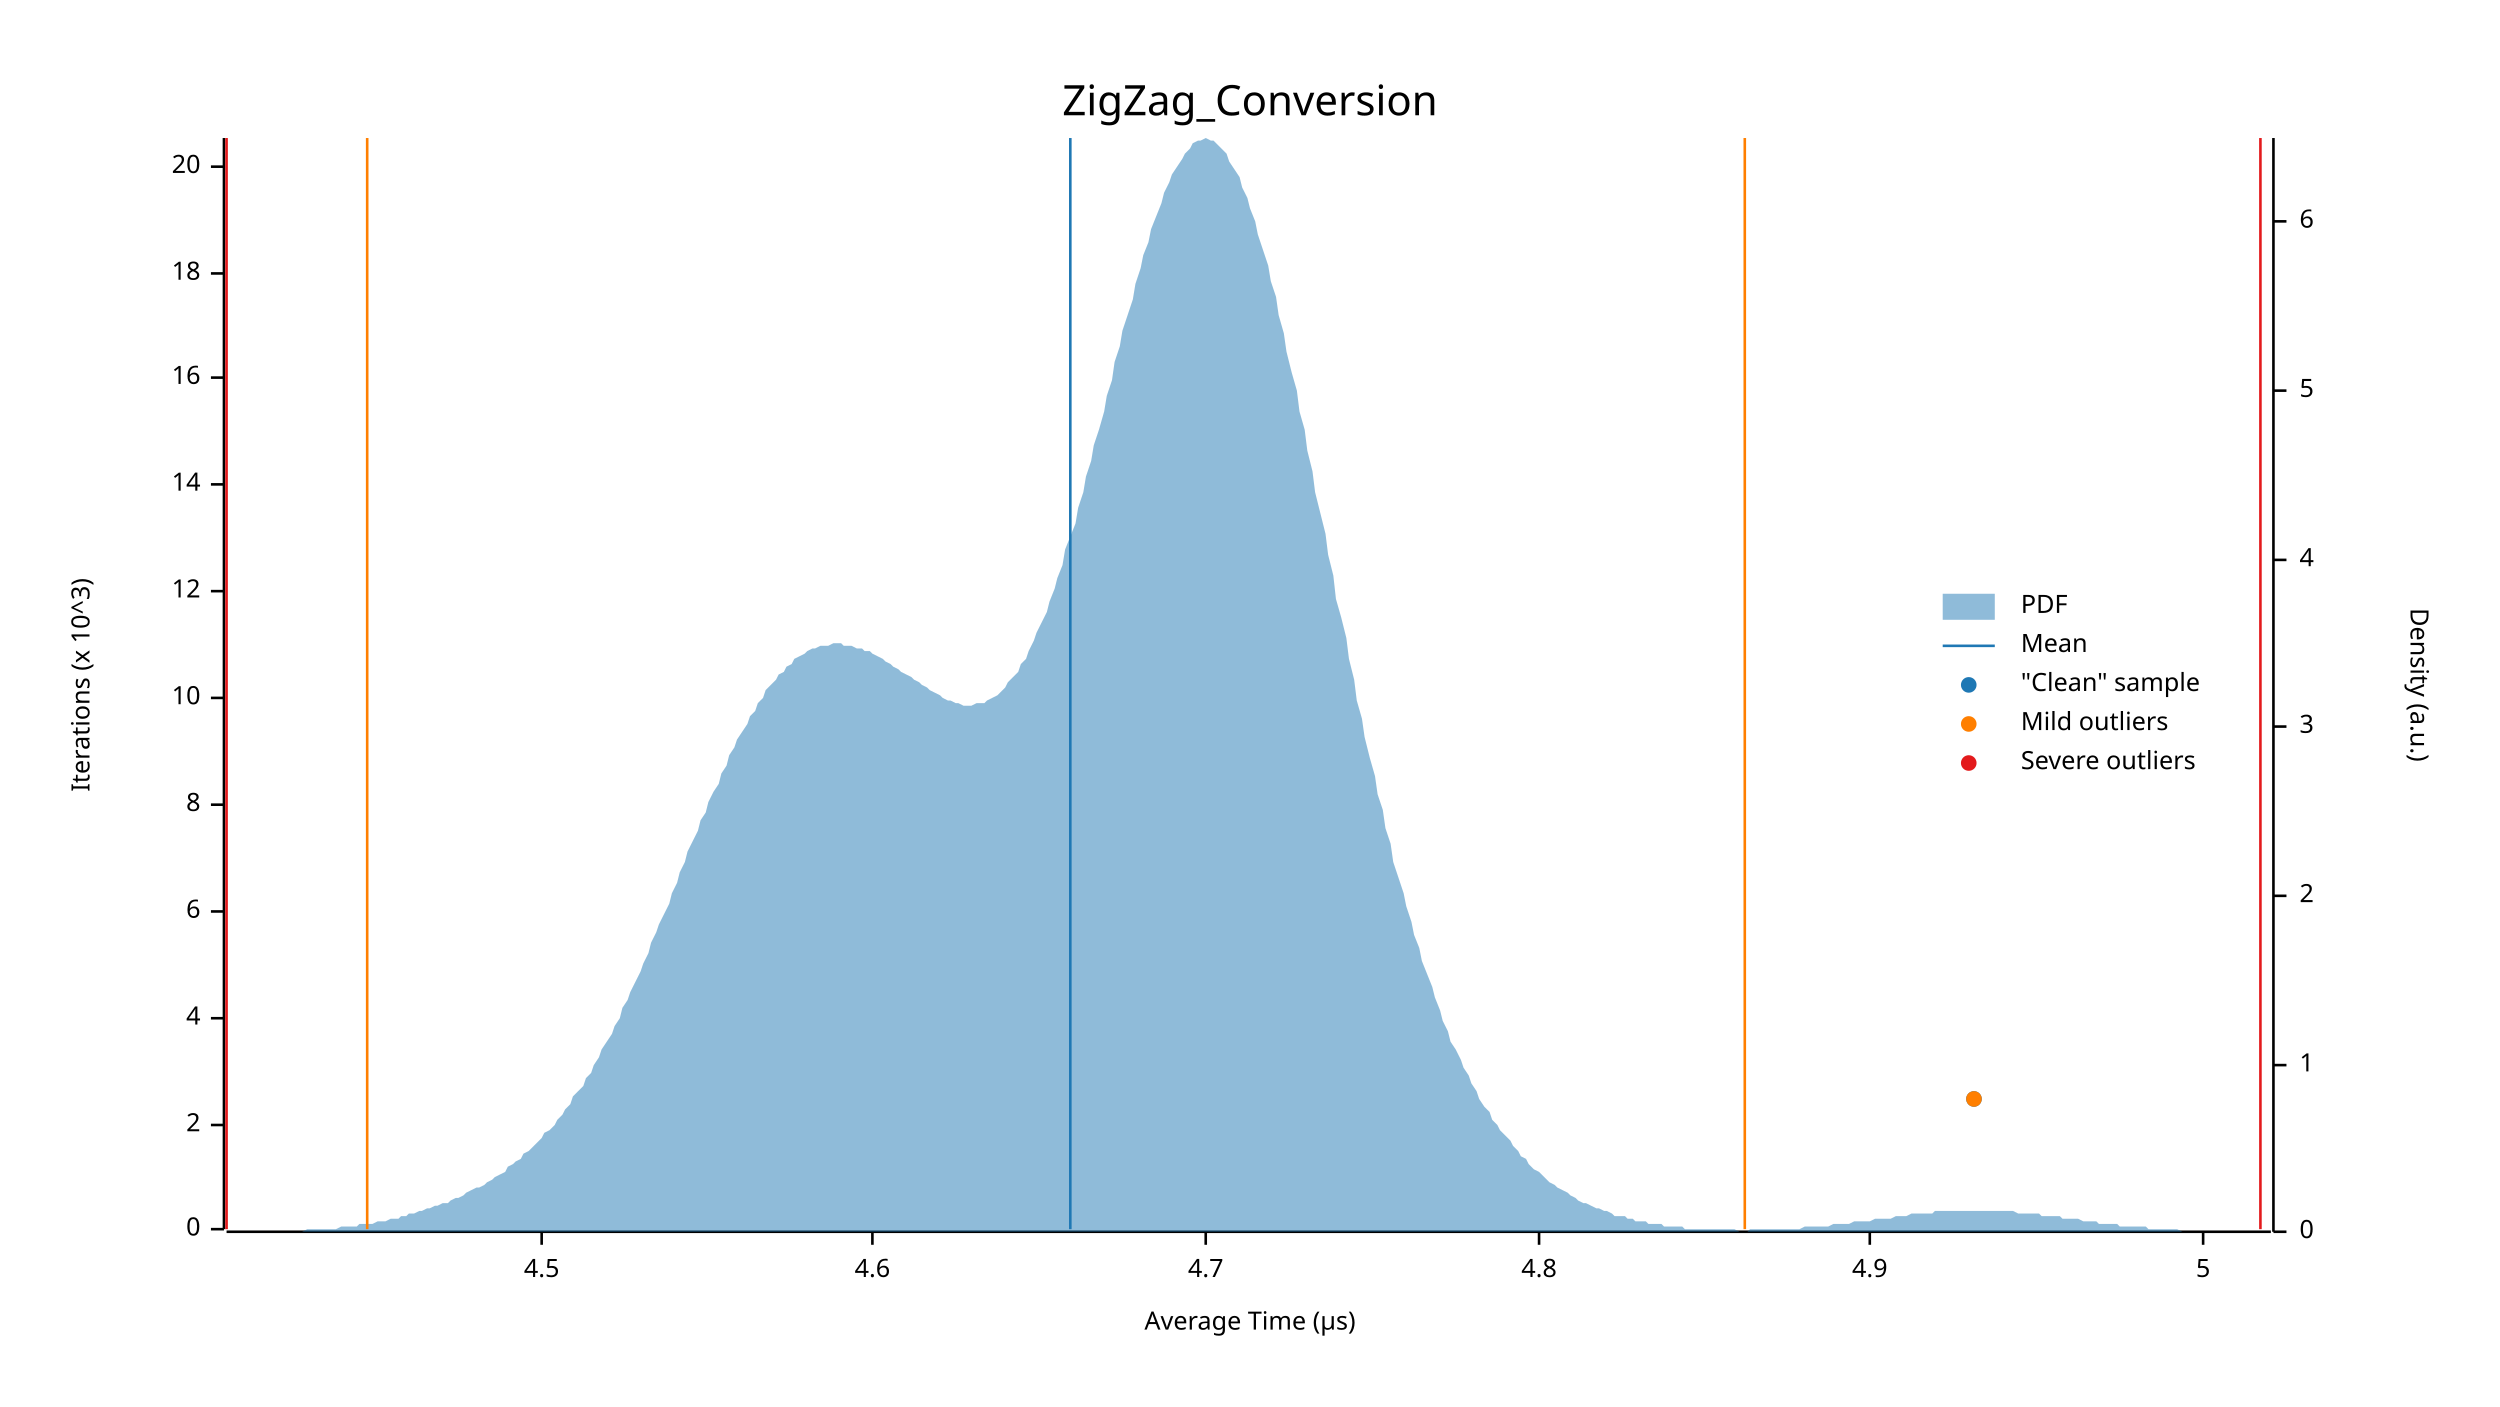
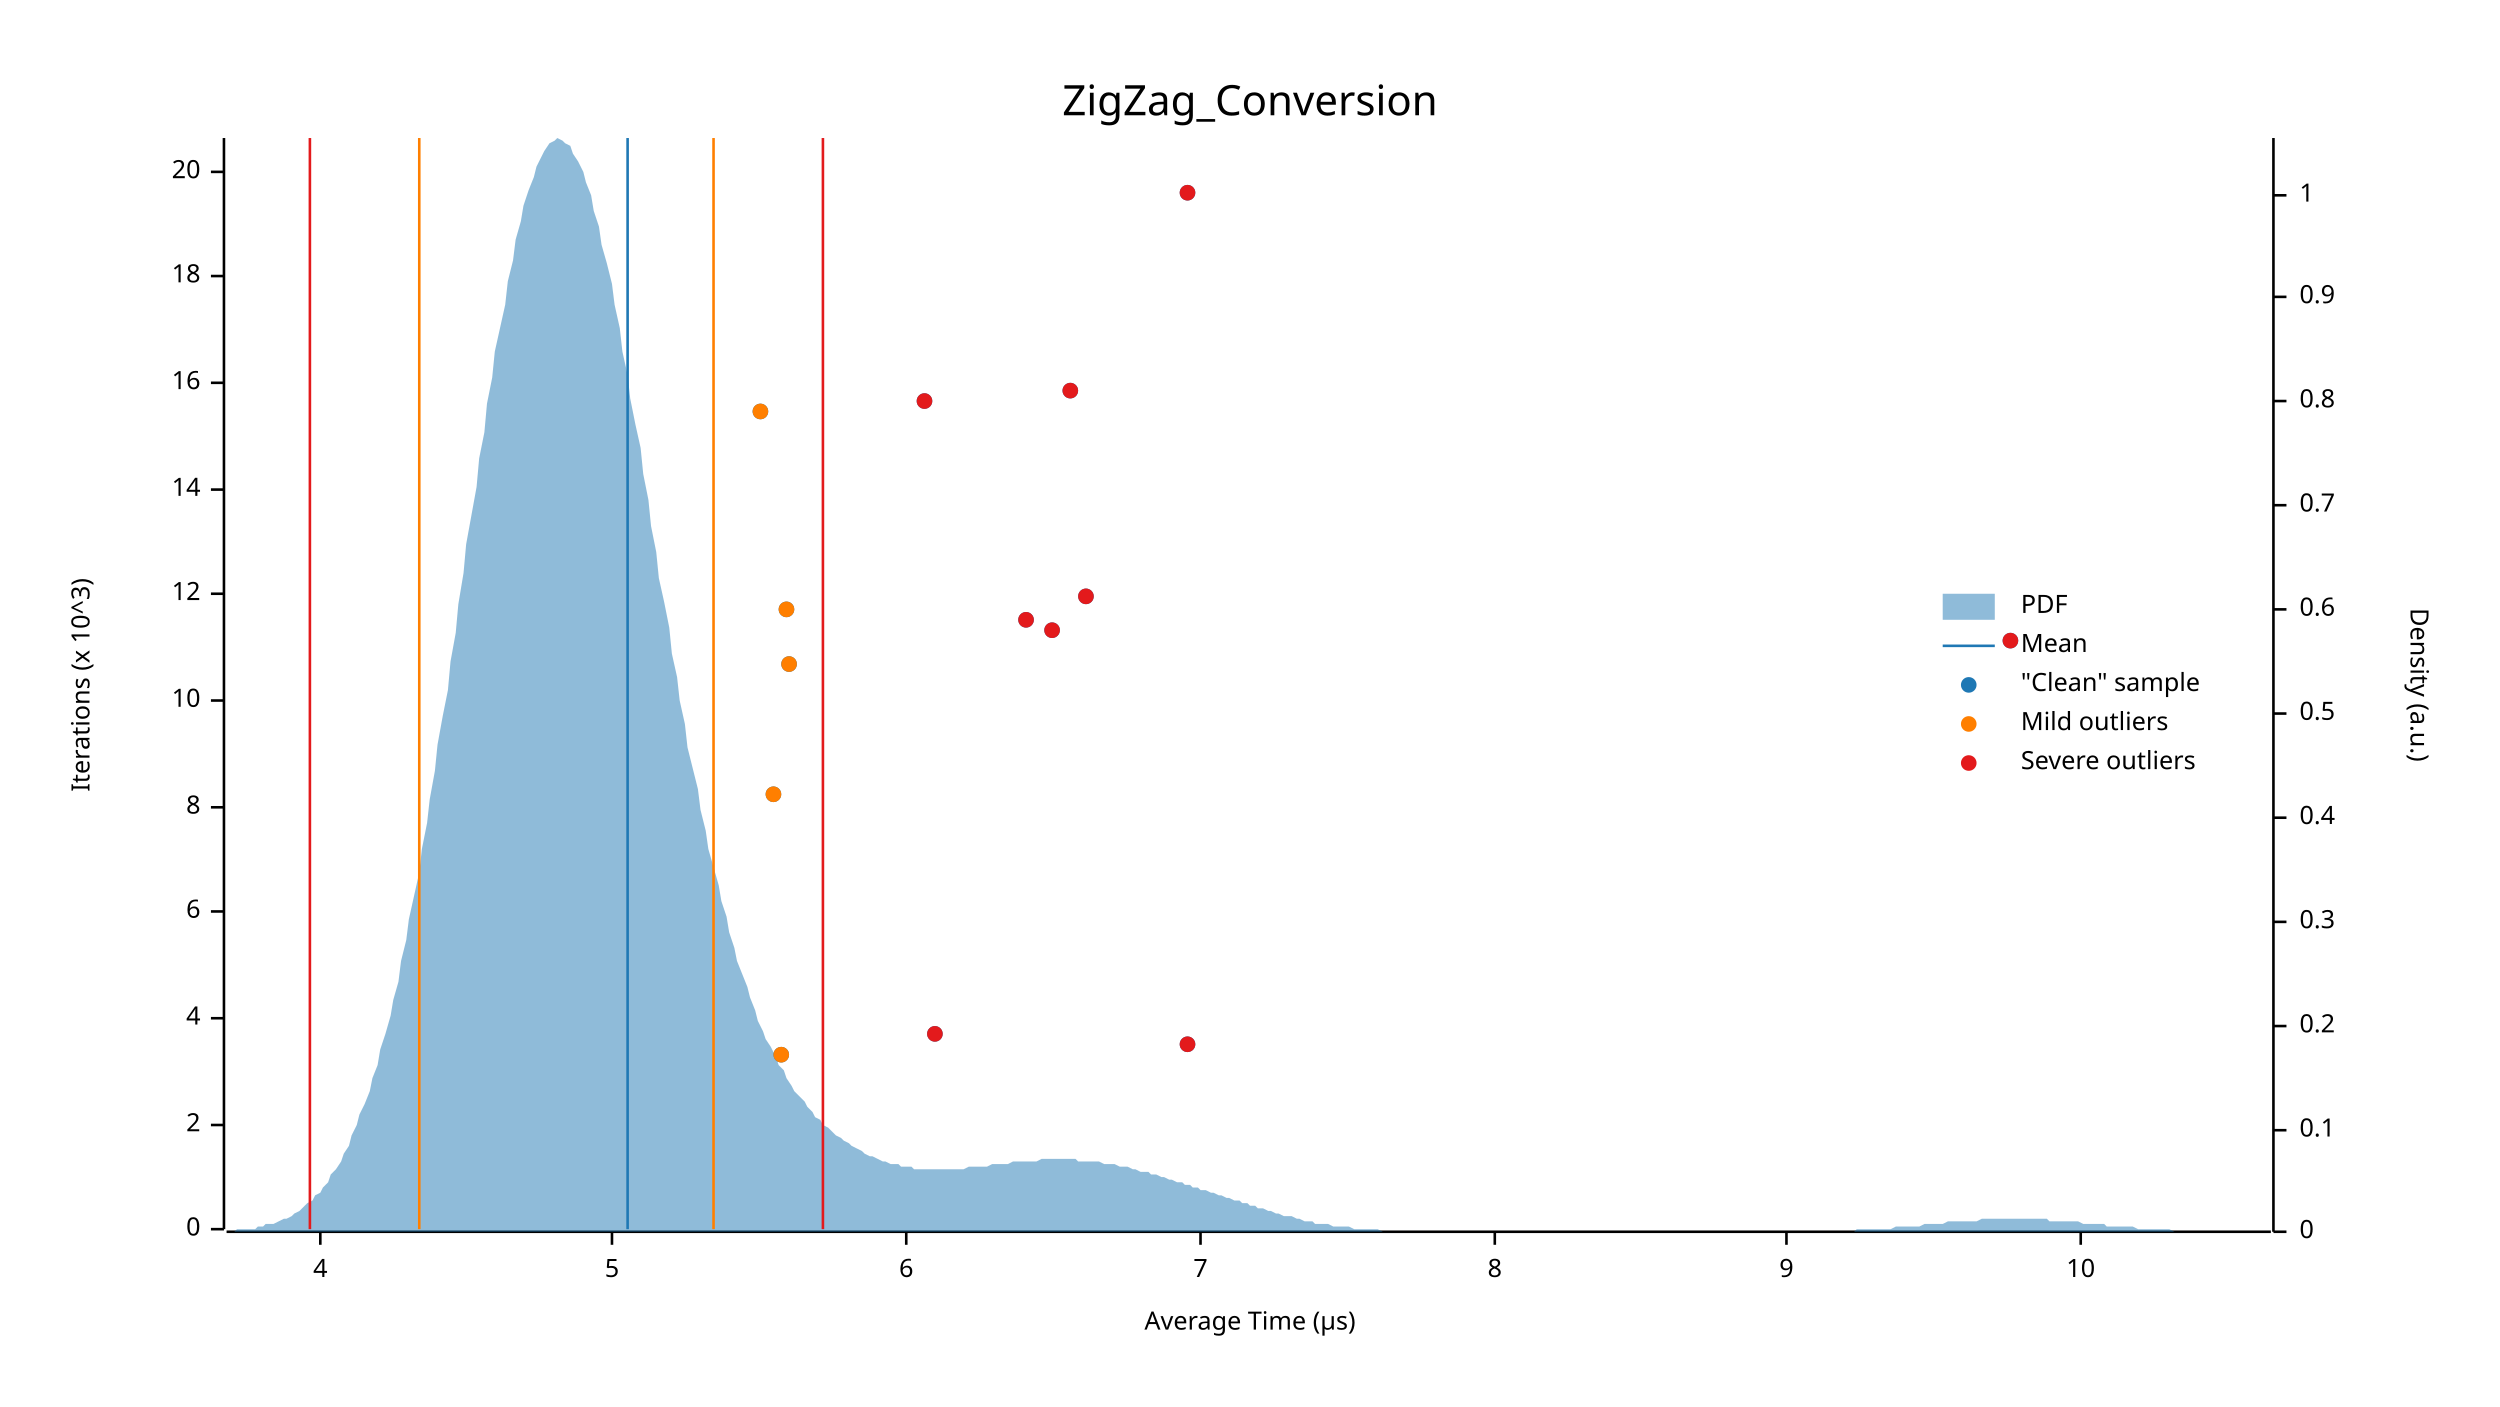
<svg xmlns="http://www.w3.org/2000/svg" width="960" height="540" viewBox="0 0 960 540">
  <text x="480" y="32" dy="0.76em" text-anchor="middle" font-family="sans-serif" font-size="16.129" opacity="1" fill="#000000">
ZigZag_Conversion
</text>
  <text x="27" y="263" dy="0.76em" text-anchor="middle" font-family="sans-serif" font-size="9.677" opacity="1" fill="#000000" transform="rotate(270, 27, 263)">
Iterations (x 10^3)
</text>
  <text x="480" y="513" dy="-0.5ex" text-anchor="middle" font-family="sans-serif" font-size="9.677" opacity="1" fill="#000000">
Average Time (µs)
</text>
  <polyline fill="none" opacity="1" stroke="#000000" stroke-width="1" points="86,53 86,472 " />
  <text x="77" y="472" dy="0.5ex" text-anchor="end" font-family="sans-serif" font-size="9.677" opacity="1" fill="#000000">
0
</text>
  <polyline fill="none" opacity="1" stroke="#000000" stroke-width="1" points="81,472 86,472 " />
  <text x="77" y="432" dy="0.5ex" text-anchor="end" font-family="sans-serif" font-size="9.677" opacity="1" fill="#000000">
2
</text>
  <polyline fill="none" opacity="1" stroke="#000000" stroke-width="1" points="81,432 86,432 " />
  <text x="77" y="391" dy="0.5ex" text-anchor="end" font-family="sans-serif" font-size="9.677" opacity="1" fill="#000000">
4
</text>
  <polyline fill="none" opacity="1" stroke="#000000" stroke-width="1" points="81,391 86,391 " />
  <text x="77" y="350" dy="0.5ex" text-anchor="end" font-family="sans-serif" font-size="9.677" opacity="1" fill="#000000">
6
</text>
  <polyline fill="none" opacity="1" stroke="#000000" stroke-width="1" points="81,350 86,350 " />
-   <text x="77" y="309" dy="0.5ex" text-anchor="end" font-family="sans-serif" font-size="9.677" opacity="1" fill="#000000">
+   <text x="77" y="310" dy="0.5ex" text-anchor="end" font-family="sans-serif" font-size="9.677" opacity="1" fill="#000000">
8
</text>
-   <polyline fill="none" opacity="1" stroke="#000000" stroke-width="1" points="81,309 86,309 " />
-   <text x="77" y="268" dy="0.5ex" text-anchor="end" font-family="sans-serif" font-size="9.677" opacity="1" fill="#000000">
+   <polyline fill="none" opacity="1" stroke="#000000" stroke-width="1" points="81,310 86,310 " />
+   <text x="77" y="269" dy="0.5ex" text-anchor="end" font-family="sans-serif" font-size="9.677" opacity="1" fill="#000000">
10
</text>
-   <polyline fill="none" opacity="1" stroke="#000000" stroke-width="1" points="81,268 86,268 " />
-   <text x="77" y="227" dy="0.5ex" text-anchor="end" font-family="sans-serif" font-size="9.677" opacity="1" fill="#000000">
+   <polyline fill="none" opacity="1" stroke="#000000" stroke-width="1" points="81,269 86,269 " />
+   <text x="77" y="228" dy="0.5ex" text-anchor="end" font-family="sans-serif" font-size="9.677" opacity="1" fill="#000000">
12
</text>
-   <polyline fill="none" opacity="1" stroke="#000000" stroke-width="1" points="81,227 86,227 " />
-   <text x="77" y="186" dy="0.5ex" text-anchor="end" font-family="sans-serif" font-size="9.677" opacity="1" fill="#000000">
+   <polyline fill="none" opacity="1" stroke="#000000" stroke-width="1" points="81,228 86,228 " />
+   <text x="77" y="188" dy="0.5ex" text-anchor="end" font-family="sans-serif" font-size="9.677" opacity="1" fill="#000000">
14
</text>
-   <polyline fill="none" opacity="1" stroke="#000000" stroke-width="1" points="81,186 86,186 " />
-   <text x="77" y="145" dy="0.5ex" text-anchor="end" font-family="sans-serif" font-size="9.677" opacity="1" fill="#000000">
+   <polyline fill="none" opacity="1" stroke="#000000" stroke-width="1" points="81,188 86,188 " />
+   <text x="77" y="147" dy="0.5ex" text-anchor="end" font-family="sans-serif" font-size="9.677" opacity="1" fill="#000000">
16
</text>
-   <polyline fill="none" opacity="1" stroke="#000000" stroke-width="1" points="81,145 86,145 " />
-   <text x="77" y="105" dy="0.5ex" text-anchor="end" font-family="sans-serif" font-size="9.677" opacity="1" fill="#000000">
+   <polyline fill="none" opacity="1" stroke="#000000" stroke-width="1" points="81,147 86,147 " />
+   <text x="77" y="106" dy="0.5ex" text-anchor="end" font-family="sans-serif" font-size="9.677" opacity="1" fill="#000000">
18
</text>
-   <polyline fill="none" opacity="1" stroke="#000000" stroke-width="1" points="81,105 86,105 " />
-   <text x="77" y="64" dy="0.5ex" text-anchor="end" font-family="sans-serif" font-size="9.677" opacity="1" fill="#000000">
+   <polyline fill="none" opacity="1" stroke="#000000" stroke-width="1" points="81,106 86,106 " />
+   <text x="77" y="66" dy="0.5ex" text-anchor="end" font-family="sans-serif" font-size="9.677" opacity="1" fill="#000000">
20
</text>
-   <polyline fill="none" opacity="1" stroke="#000000" stroke-width="1" points="81,64 86,64 " />
+   <polyline fill="none" opacity="1" stroke="#000000" stroke-width="1" points="81,66 86,66 " />
  <polyline fill="none" opacity="1" stroke="#000000" stroke-width="1" points="87,473 872,473 " />
-   <text x="208" y="483" dy="0.76em" text-anchor="middle" font-family="sans-serif" font-size="9.677" opacity="1" fill="#000000">
- 4.5
+   <text x="123" y="483" dy="0.76em" text-anchor="middle" font-family="sans-serif" font-size="9.677" opacity="1" fill="#000000">
+ 4
</text>
-   <polyline fill="none" opacity="1" stroke="#000000" stroke-width="1" points="208,473 208,478 " />
-   <text x="335" y="483" dy="0.76em" text-anchor="middle" font-family="sans-serif" font-size="9.677" opacity="1" fill="#000000">
- 4.6
- </text>
-   <polyline fill="none" opacity="1" stroke="#000000" stroke-width="1" points="335,473 335,478 " />
-   <text x="463" y="483" dy="0.76em" text-anchor="middle" font-family="sans-serif" font-size="9.677" opacity="1" fill="#000000">
- 4.7
- </text>
-   <polyline fill="none" opacity="1" stroke="#000000" stroke-width="1" points="463,473 463,478 " />
-   <text x="591" y="483" dy="0.76em" text-anchor="middle" font-family="sans-serif" font-size="9.677" opacity="1" fill="#000000">
- 4.8
- </text>
-   <polyline fill="none" opacity="1" stroke="#000000" stroke-width="1" points="591,473 591,478 " />
-   <text x="718" y="483" dy="0.76em" text-anchor="middle" font-family="sans-serif" font-size="9.677" opacity="1" fill="#000000">
- 4.9
- </text>
-   <polyline fill="none" opacity="1" stroke="#000000" stroke-width="1" points="718,473 718,478 " />
-   <text x="846" y="483" dy="0.76em" text-anchor="middle" font-family="sans-serif" font-size="9.677" opacity="1" fill="#000000">
+   <polyline fill="none" opacity="1" stroke="#000000" stroke-width="1" points="123,473 123,478 " />
+   <text x="235" y="483" dy="0.76em" text-anchor="middle" font-family="sans-serif" font-size="9.677" opacity="1" fill="#000000">
5
</text>
-   <polyline fill="none" opacity="1" stroke="#000000" stroke-width="1" points="846,473 846,478 " />
+   <polyline fill="none" opacity="1" stroke="#000000" stroke-width="1" points="235,473 235,478 " />
+   <text x="348" y="483" dy="0.76em" text-anchor="middle" font-family="sans-serif" font-size="9.677" opacity="1" fill="#000000">
+ 6
+ </text>
+   <polyline fill="none" opacity="1" stroke="#000000" stroke-width="1" points="348,473 348,478 " />
+   <text x="461" y="483" dy="0.76em" text-anchor="middle" font-family="sans-serif" font-size="9.677" opacity="1" fill="#000000">
+ 7
+ </text>
+   <polyline fill="none" opacity="1" stroke="#000000" stroke-width="1" points="461,473 461,478 " />
+   <text x="574" y="483" dy="0.76em" text-anchor="middle" font-family="sans-serif" font-size="9.677" opacity="1" fill="#000000">
+ 8
+ </text>
+   <polyline fill="none" opacity="1" stroke="#000000" stroke-width="1" points="574,473 574,478 " />
+   <text x="686" y="483" dy="0.76em" text-anchor="middle" font-family="sans-serif" font-size="9.677" opacity="1" fill="#000000">
+ 9
+ </text>
+   <polyline fill="none" opacity="1" stroke="#000000" stroke-width="1" points="686,473 686,478 " />
+   <text x="799" y="483" dy="0.76em" text-anchor="middle" font-family="sans-serif" font-size="9.677" opacity="1" fill="#000000">
+ 10
+ </text>
+   <polyline fill="none" opacity="1" stroke="#000000" stroke-width="1" points="799,473 799,478 " />
  <text x="933" y="263" dy="0.76em" text-anchor="middle" font-family="sans-serif" font-size="9.677" opacity="1" fill="#000000" transform="rotate(90, 933, 263)">
Density (a.u.)
</text>
  <polyline fill="none" opacity="1" stroke="#000000" stroke-width="1" points="873,53 873,473 " />
  <text x="883" y="473" dy="0.5ex" text-anchor="start" font-family="sans-serif" font-size="9.677" opacity="1" fill="#000000">
0
</text>
  <polyline fill="none" opacity="1" stroke="#000000" stroke-width="1" points="873,473 878,473 " />
-   <text x="883" y="409" dy="0.5ex" text-anchor="start" font-family="sans-serif" font-size="9.677" opacity="1" fill="#000000">
+   <text x="883" y="434" dy="0.5ex" text-anchor="start" font-family="sans-serif" font-size="9.677" opacity="1" fill="#000000">
+ 0.1
+ </text>
+   <polyline fill="none" opacity="1" stroke="#000000" stroke-width="1" points="873,434 878,434 " />
+   <text x="883" y="394" dy="0.5ex" text-anchor="start" font-family="sans-serif" font-size="9.677" opacity="1" fill="#000000">
+ 0.2
+ </text>
+   <polyline fill="none" opacity="1" stroke="#000000" stroke-width="1" points="873,394 878,394 " />
+   <text x="883" y="354" dy="0.5ex" text-anchor="start" font-family="sans-serif" font-size="9.677" opacity="1" fill="#000000">
+ 0.3
+ </text>
+   <polyline fill="none" opacity="1" stroke="#000000" stroke-width="1" points="873,354 878,354 " />
+   <text x="883" y="314" dy="0.5ex" text-anchor="start" font-family="sans-serif" font-size="9.677" opacity="1" fill="#000000">
+ 0.4
+ </text>
+   <polyline fill="none" opacity="1" stroke="#000000" stroke-width="1" points="873,314 878,314 " />
+   <text x="883" y="274" dy="0.5ex" text-anchor="start" font-family="sans-serif" font-size="9.677" opacity="1" fill="#000000">
+ 0.5
+ </text>
+   <polyline fill="none" opacity="1" stroke="#000000" stroke-width="1" points="873,274 878,274 " />
+   <text x="883" y="234" dy="0.5ex" text-anchor="start" font-family="sans-serif" font-size="9.677" opacity="1" fill="#000000">
+ 0.6
+ </text>
+   <polyline fill="none" opacity="1" stroke="#000000" stroke-width="1" points="873,234 878,234 " />
+   <text x="883" y="194" dy="0.5ex" text-anchor="start" font-family="sans-serif" font-size="9.677" opacity="1" fill="#000000">
+ 0.7
+ </text>
+   <polyline fill="none" opacity="1" stroke="#000000" stroke-width="1" points="873,194 878,194 " />
+   <text x="883" y="154" dy="0.5ex" text-anchor="start" font-family="sans-serif" font-size="9.677" opacity="1" fill="#000000">
+ 0.8
+ </text>
+   <polyline fill="none" opacity="1" stroke="#000000" stroke-width="1" points="873,154 878,154 " />
+   <text x="883" y="114" dy="0.5ex" text-anchor="start" font-family="sans-serif" font-size="9.677" opacity="1" fill="#000000">
+ 0.9
+ </text>
+   <polyline fill="none" opacity="1" stroke="#000000" stroke-width="1" points="873,114 878,114 " />
+   <text x="883" y="75" dy="0.5ex" text-anchor="start" font-family="sans-serif" font-size="9.677" opacity="1" fill="#000000">
1
</text>
-   <polyline fill="none" opacity="1" stroke="#000000" stroke-width="1" points="873,409 878,409 " />
-   <text x="883" y="344" dy="0.5ex" text-anchor="start" font-family="sans-serif" font-size="9.677" opacity="1" fill="#000000">
- 2
- </text>
-   <polyline fill="none" opacity="1" stroke="#000000" stroke-width="1" points="873,344 878,344 " />
-   <text x="883" y="279" dy="0.5ex" text-anchor="start" font-family="sans-serif" font-size="9.677" opacity="1" fill="#000000">
- 3
- </text>
-   <polyline fill="none" opacity="1" stroke="#000000" stroke-width="1" points="873,279 878,279 " />
-   <text x="883" y="215" dy="0.5ex" text-anchor="start" font-family="sans-serif" font-size="9.677" opacity="1" fill="#000000">
- 4
- </text>
-   <polyline fill="none" opacity="1" stroke="#000000" stroke-width="1" points="873,215 878,215 " />
-   <text x="883" y="150" dy="0.5ex" text-anchor="start" font-family="sans-serif" font-size="9.677" opacity="1" fill="#000000">
- 5
- </text>
-   <polyline fill="none" opacity="1" stroke="#000000" stroke-width="1" points="873,150 878,150 " />
-   <text x="883" y="85" dy="0.5ex" text-anchor="start" font-family="sans-serif" font-size="9.677" opacity="1" fill="#000000">
- 6
- </text>
-   <polyline fill="none" opacity="1" stroke="#000000" stroke-width="1" points="873,85 878,85 " />
-   <polygon opacity="0.5" fill="#1F78B4" points="87,473 88,473 90,473 91,473 93,473 94,473 96,473 98,473 99,473 101,473 102,473 104,473 105,473 107,473 109,473 110,473 112,473 113,473 115,473 116,473 118,472 120,472 121,472 123,472 124,472 126,472 127,472 129,472 131,471 132,471 134,471 135,471 137,471 138,470 140,470 142,470 143,470 145,469 146,469 148,469 150,468 151,468 153,468 154,467 156,467 157,466 159,466 161,465 162,465 164,464 165,464 167,463 168,463 170,462 172,462 173,461 175,460 176,460 178,459 179,458 181,457 183,456 184,456 186,455 187,454 189,453 190,452 192,451 194,450 195,448 197,447 198,446 200,445 201,443 203,442 205,440 206,439 208,437 209,435 211,434 213,432 214,430 216,428 217,426 219,424 220,421 222,419 224,417 225,414 227,412 228,409 230,406 231,403 233,400 235,397 236,394 238,391 239,387 241,384 242,381 244,377 246,373 247,370 249,366 250,362 252,358 253,355 255,351 257,347 258,343 260,339 261,335 263,331 264,327 266,323 268,319 269,315 271,312 272,308 274,304 276,301 277,297 279,294 280,290 282,287 283,284 285,281 287,278 288,275 290,273 291,270 293,268 294,265 296,263 298,261 299,259 301,258 302,256 304,255 305,253 307,252 309,251 310,250 312,249 313,249 315,248 316,248 318,248 320,247 321,247 323,247 324,248 326,248 327,248 329,249 331,249 332,250 334,250 335,251 337,252 339,253 340,254 342,255 343,256 345,257 346,258 348,259 350,260 351,261 353,262 354,263 356,264 357,265 359,266 361,267 362,268 364,269 365,269 367,270 368,270 370,271 372,271 373,271 375,270 376,270 378,270 379,269 381,268 383,267 384,266 386,264 387,262 389,260 391,258 392,255 394,253 395,250 397,246 398,243 400,239 402,235 403,231 405,226 406,222 408,217 409,211 411,206 413,201 414,195 416,189 417,183 419,177 420,171 422,165 424,158 425,152 427,146 428,139 430,133 431,127 433,121 435,115 436,109 438,103 439,98 441,93 442,88 444,83 446,78 447,74 449,70 450,67 452,64 454,61 455,59 457,57 458,55 460,54 461,54 463,53 465,54 466,54 468,56 469,57 471,59 472,62 474,65 476,68 477,72 479,76 480,80 482,85 483,90 485,96 487,102 488,108 490,114 491,121 493,128 494,135 496,143 498,150 499,158 501,165 502,173 504,181 505,189 507,197 509,205 510,213 512,221 513,230 515,237 517,245 518,253 520,261 521,269 523,276 524,283 526,291 528,298 529,305 531,311 532,318 534,324 535,331 537,337 539,343 540,348 542,354 543,359 545,364 546,369 548,374 550,379 551,383 553,388 554,392 556,396 557,400 559,403 561,407 562,410 564,413 565,416 567,419 568,422 570,425 572,427 573,430 575,432 576,434 578,436 580,438 581,440 583,442 584,444 586,445 587,447 589,449 591,450 592,451 594,453 595,454 597,455 598,456 600,457 602,458 603,459 605,460 606,461 608,462 609,462 611,463 613,464 614,464 616,465 617,465 619,466 620,467 622,467 624,467 625,468 627,468 628,469 630,469 632,469 633,470 635,470 636,470 638,470 639,471 641,471 643,471 644,471 646,471 647,472 649,472 650,472 652,472 654,472 655,472 657,472 658,472 660,472 661,472 663,472 665,472 666,472 668,473 669,473 671,473 672,472 674,472 676,472 677,472 679,472 680,472 682,472 683,472 685,472 687,472 688,472 690,472 691,472 693,471 695,471 696,471 698,471 699,471 701,471 702,471 704,470 706,470 707,470 709,470 710,470 712,469 713,469 715,469 717,469 718,469 720,468 721,468 723,468 724,468 726,468 728,467 729,467 731,467 732,467 734,466 735,466 737,466 739,466 740,466 742,466 743,465 745,465 746,465 748,465 750,465 751,465 753,465 754,465 756,465 758,465 759,465 761,465 762,465 764,465 765,465 767,465 769,465 770,465 772,465 773,465 775,466 776,466 778,466 780,466 781,466 783,466 784,467 786,467 787,467 789,467 791,467 792,468 794,468 795,468 797,468 798,468 800,469 802,469 803,469 805,469 806,470 808,470 809,470 811,470 813,470 814,471 816,471 817,471 819,471 821,471 822,471 824,471 825,472 827,472 828,472 830,472 832,472 833,472 835,472 836,472 838,473 839,473 841,473 843,473 844,473 846,473 847,473 849,473 850,473 852,473 854,473 855,473 857,473 858,473 860,473 861,473 863,473 865,473 866,473 868,473 869,473 871,473 873,473 873,473 87,473 " />
-   <polyline fill="none" opacity="1" stroke="#1F78B4" stroke-width="1" points="411,472 411,53 " />
-   <polyline fill="none" opacity="1" stroke="#FF7F00" stroke-width="1" points="141,472 141,53 " />
-   <polyline fill="none" opacity="1" stroke="#FF7F00" stroke-width="1" points="670,472 670,53 " />
-   <polyline fill="none" opacity="1" stroke="#E31A1C" stroke-width="1" points="87,472 87,53 " />
-   <polyline fill="none" opacity="1" stroke="#E31A1C" stroke-width="1" points="868,472 868,53 " />
-   <circle cx="758" cy="422" r="3" opacity="1" fill="#1F78B4" stroke="none" stroke-width="1" />
-   <circle cx="758" cy="422" r="3" opacity="1" fill="#FF7F00" stroke="none" stroke-width="1" />
+   <polyline fill="none" opacity="1" stroke="#000000" stroke-width="1" points="873,75 878,75 " />
+   <polygon opacity="0.5" fill="#1F78B4" points="87,473 88,473 90,473 91,472 93,472 94,472 96,472 98,472 99,471 101,471 102,470 104,470 105,470 107,469 109,468 110,468 112,467 113,466 115,465 116,464 118,462 120,461 121,459 123,458 124,456 126,454 127,451 129,449 131,446 132,443 134,440 135,436 137,432 138,428 140,424 142,419 143,414 145,409 146,403 148,397 150,390 151,384 153,377 154,369 156,361 157,353 159,344 161,335 162,326 164,316 165,307 167,296 168,286 170,275 172,265 173,254 175,243 176,232 178,220 179,209 181,198 183,187 184,176 186,166 187,155 189,145 190,135 192,126 194,117 195,108 197,100 198,92 200,85 201,79 203,73 205,68 206,64 208,60 209,58 211,55 213,54 214,53 216,54 217,55 219,56 220,59 222,62 224,66 225,70 227,75 228,81 230,87 231,94 233,101 235,109 236,117 238,126 239,135 241,144 242,153 244,163 246,172 247,182 249,192 250,202 252,212 253,222 255,231 257,241 258,251 260,260 261,269 263,278 264,287 266,295 268,303 269,311 271,319 272,326 274,333 276,340 277,346 279,352 280,358 282,364 283,369 285,374 287,379 288,383 290,388 291,392 293,396 294,399 296,402 298,406 299,409 301,411 302,414 304,417 305,419 307,421 309,423 310,425 312,427 313,429 315,430 316,432 318,433 320,435 321,436 323,437 324,438 326,439 327,440 329,441 331,442 332,443 334,444 335,444 337,445 339,446 340,446 342,447 343,447 345,447 346,448 348,448 350,448 351,449 353,449 354,449 356,449 357,449 359,449 361,449 362,449 364,449 365,449 367,449 368,449 370,449 372,448 373,448 375,448 376,448 378,448 379,448 381,447 383,447 384,447 386,447 387,447 389,446 391,446 392,446 394,446 395,446 397,446 398,446 400,445 402,445 403,445 405,445 406,445 408,445 409,445 411,445 413,445 414,446 416,446 417,446 419,446 420,446 422,446 424,447 425,447 427,447 428,447 430,448 431,448 433,448 435,449 436,449 438,450 439,450 441,450 442,451 444,451 446,452 447,452 449,453 450,453 452,454 454,454 455,455 457,455 458,456 460,456 461,457 463,457 465,458 466,458 468,459 469,459 471,460 472,460 474,461 476,461 477,462 479,462 480,463 482,463 483,464 485,464 487,465 488,465 490,466 491,466 493,467 494,467 496,467 498,468 499,468 501,469 502,469 504,469 505,470 507,470 509,470 510,470 512,471 513,471 515,471 517,471 518,471 520,472 521,472 523,472 524,472 526,472 528,472 529,472 531,473 532,473 534,473 535,473 537,473 539,473 540,473 542,473 543,473 545,473 546,473 548,473 550,473 551,473 553,473 554,473 556,473 557,473 559,473 561,473 562,473 564,473 565,473 567,473 568,473 570,473 572,473 573,473 575,473 576,473 578,473 580,473 581,473 583,473 584,473 586,473 587,473 589,473 591,473 592,473 594,473 595,473 597,473 598,473 600,473 602,473 603,473 605,473 606,473 608,473 609,473 611,473 613,473 614,473 616,473 617,473 619,473 620,473 622,473 624,473 625,473 627,473 628,473 630,473 632,473 633,473 635,473 636,473 638,473 639,473 641,473 643,473 644,473 646,473 647,473 649,473 650,473 652,473 654,473 655,473 657,473 658,473 660,473 661,473 663,473 665,473 666,473 668,473 669,473 671,473 672,473 674,473 676,473 677,473 679,473 680,473 682,473 683,473 685,473 687,473 688,473 690,473 691,473 693,473 695,473 696,473 698,473 699,473 701,473 702,473 704,473 706,473 707,473 709,473 710,473 712,473 713,472 715,472 717,472 718,472 720,472 721,472 723,472 724,472 726,472 728,471 729,471 731,471 732,471 734,471 735,471 737,471 739,470 740,470 742,470 743,470 745,470 746,470 748,469 750,469 751,469 753,469 754,469 756,469 758,469 759,469 761,468 762,468 764,468 765,468 767,468 769,468 770,468 772,468 773,468 775,468 776,468 778,468 780,468 781,468 783,468 784,468 786,468 787,469 789,469 791,469 792,469 794,469 795,469 797,469 798,469 800,470 802,470 803,470 805,470 806,470 808,470 809,471 811,471 813,471 814,471 816,471 817,471 819,471 821,472 822,472 824,472 825,472 827,472 828,472 830,472 832,472 833,472 835,473 836,473 838,473 839,473 841,473 843,473 844,473 846,473 847,473 849,473 850,473 852,473 854,473 855,473 857,473 858,473 860,473 861,473 863,473 865,473 866,473 868,473 869,473 871,473 873,473 873,473 87,473 " />
+   <polyline fill="none" opacity="1" stroke="#1F78B4" stroke-width="1" points="241,472 241,53 " />
+   <polyline fill="none" opacity="1" stroke="#FF7F00" stroke-width="1" points="161,472 161,53 " />
+   <polyline fill="none" opacity="1" stroke="#FF7F00" stroke-width="1" points="274,472 274,53 " />
+   <polyline fill="none" opacity="1" stroke="#E31A1C" stroke-width="1" points="119,472 119,53 " />
+   <polyline fill="none" opacity="1" stroke="#E31A1C" stroke-width="1" points="316,472 316,53 " />
+   <circle cx="300" cy="405" r="3" opacity="1" fill="#1F78B4" stroke="none" stroke-width="1" />
+   <circle cx="456" cy="401" r="3" opacity="1" fill="#1F78B4" stroke="none" stroke-width="1" />
+   <circle cx="359" cy="397" r="3" opacity="1" fill="#1F78B4" stroke="none" stroke-width="1" />
+   <circle cx="297" cy="305" r="3" opacity="1" fill="#1F78B4" stroke="none" stroke-width="1" />
+   <circle cx="303" cy="255" r="3" opacity="1" fill="#1F78B4" stroke="none" stroke-width="1" />
+   <circle cx="772" cy="246" r="3" opacity="1" fill="#1F78B4" stroke="none" stroke-width="1" />
+   <circle cx="404" cy="242" r="3" opacity="1" fill="#1F78B4" stroke="none" stroke-width="1" />
+   <circle cx="394" cy="238" r="3" opacity="1" fill="#1F78B4" stroke="none" stroke-width="1" />
+   <circle cx="302" cy="234" r="3" opacity="1" fill="#1F78B4" stroke="none" stroke-width="1" />
+   <circle cx="417" cy="229" r="3" opacity="1" fill="#1F78B4" stroke="none" stroke-width="1" />
+   <circle cx="292" cy="158" r="3" opacity="1" fill="#1F78B4" stroke="none" stroke-width="1" />
+   <circle cx="355" cy="154" r="3" opacity="1" fill="#1F78B4" stroke="none" stroke-width="1" />
+   <circle cx="411" cy="150" r="3" opacity="1" fill="#1F78B4" stroke="none" stroke-width="1" />
+   <circle cx="456" cy="74" r="3" opacity="1" fill="#1F78B4" stroke="none" stroke-width="1" />
+   <circle cx="300" cy="405" r="3" opacity="1" fill="#FF7F00" stroke="none" stroke-width="1" />
+   <circle cx="297" cy="305" r="3" opacity="1" fill="#FF7F00" stroke="none" stroke-width="1" />
+   <circle cx="303" cy="255" r="3" opacity="1" fill="#FF7F00" stroke="none" stroke-width="1" />
+   <circle cx="302" cy="234" r="3" opacity="1" fill="#FF7F00" stroke="none" stroke-width="1" />
+   <circle cx="292" cy="158" r="3" opacity="1" fill="#FF7F00" stroke="none" stroke-width="1" />
+   <circle cx="456" cy="401" r="3" opacity="1" fill="#E31A1C" stroke="none" stroke-width="1" />
+   <circle cx="359" cy="397" r="3" opacity="1" fill="#E31A1C" stroke="none" stroke-width="1" />
+   <circle cx="772" cy="246" r="3" opacity="1" fill="#E31A1C" stroke="none" stroke-width="1" />
+   <circle cx="404" cy="242" r="3" opacity="1" fill="#E31A1C" stroke="none" stroke-width="1" />
+   <circle cx="394" cy="238" r="3" opacity="1" fill="#E31A1C" stroke="none" stroke-width="1" />
+   <circle cx="417" cy="229" r="3" opacity="1" fill="#E31A1C" stroke="none" stroke-width="1" />
+   <circle cx="355" cy="154" r="3" opacity="1" fill="#E31A1C" stroke="none" stroke-width="1" />
+   <circle cx="411" cy="150" r="3" opacity="1" fill="#E31A1C" stroke="none" stroke-width="1" />
+   <circle cx="456" cy="74" r="3" opacity="1" fill="#E31A1C" stroke="none" stroke-width="1" />
  <text x="776" y="228" dy="0.76em" text-anchor="start" font-family="sans-serif" font-size="9.677" opacity="1" fill="#000000">
PDF
</text>
  <text x="776" y="243" dy="0.76em" text-anchor="start" font-family="sans-serif" font-size="9.677" opacity="1" fill="#000000">
Mean
</text>
  <text x="776" y="258" dy="0.76em" text-anchor="start" font-family="sans-serif" font-size="9.677" opacity="1" fill="#000000">
"Clean" sample
</text>
  <text x="776" y="273" dy="0.76em" text-anchor="start" font-family="sans-serif" font-size="9.677" opacity="1" fill="#000000">
Mild outliers
</text>
  <text x="776" y="288" dy="0.76em" text-anchor="start" font-family="sans-serif" font-size="9.677" opacity="1" fill="#000000">
Severe outliers
</text>
  <rect x="746" y="228" width="20" height="10" opacity="0.5" fill="#1F78B4" stroke="none" />
  <polyline fill="none" opacity="1" stroke="#1F78B4" stroke-width="1" points="746,248 766,248 " />
  <circle cx="756" cy="263" r="3" opacity="1" fill="#1F78B4" stroke="none" stroke-width="1" />
  <circle cx="756" cy="278" r="3" opacity="1" fill="#FF7F00" stroke="none" stroke-width="1" />
  <circle cx="756" cy="293" r="3" opacity="1" fill="#E31A1C" stroke="none" stroke-width="1" />
</svg>
